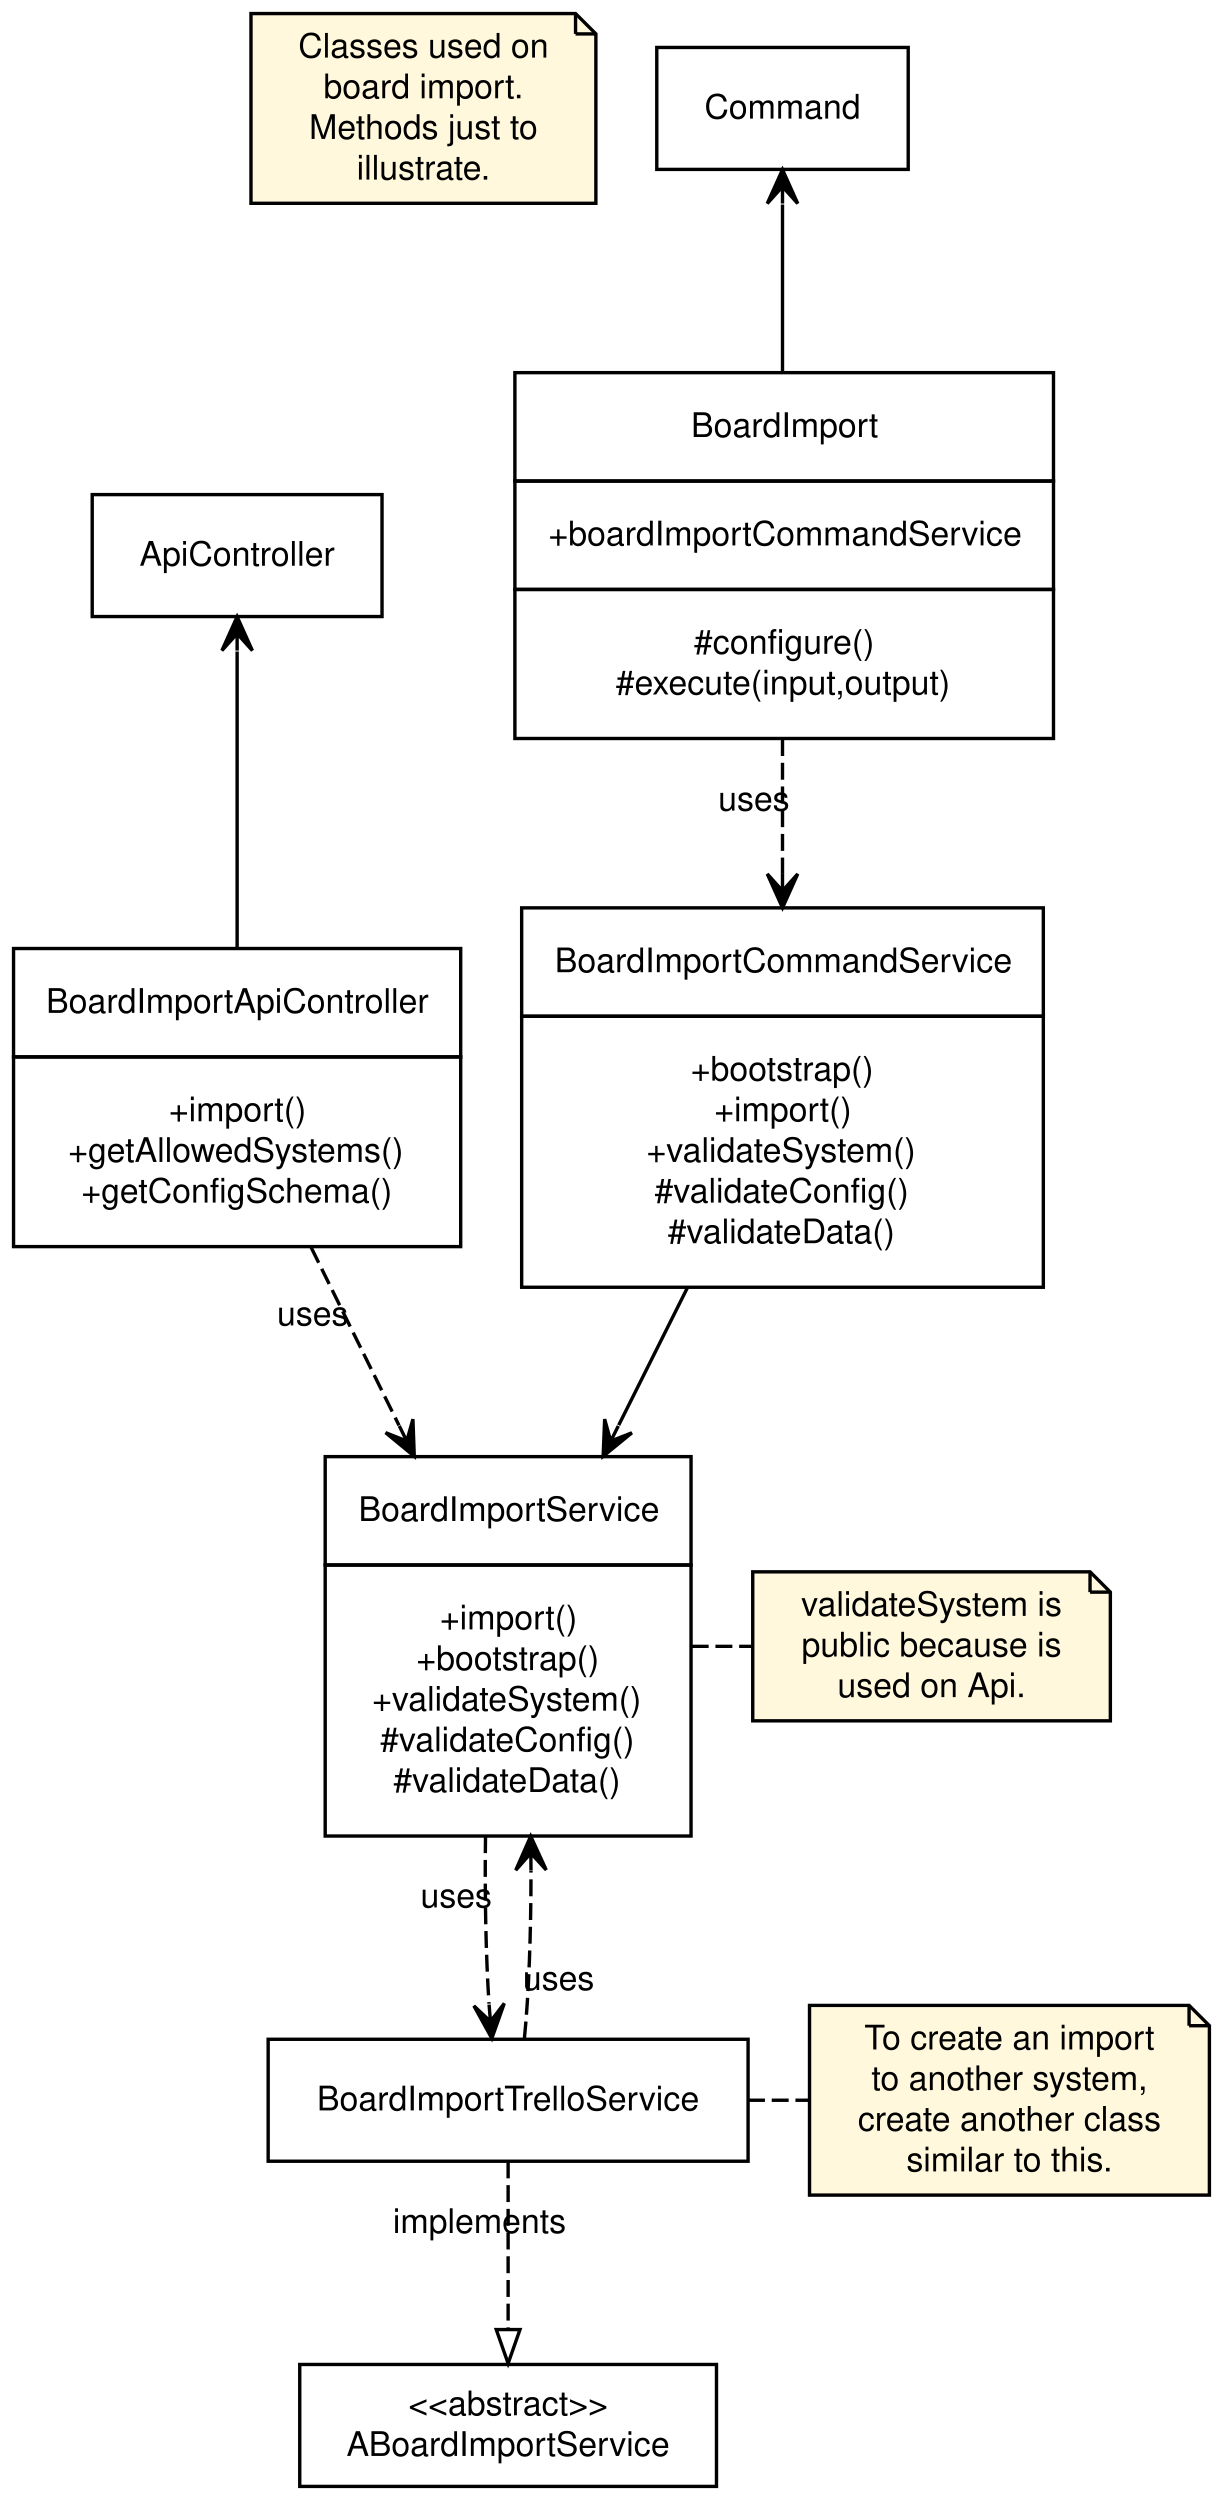
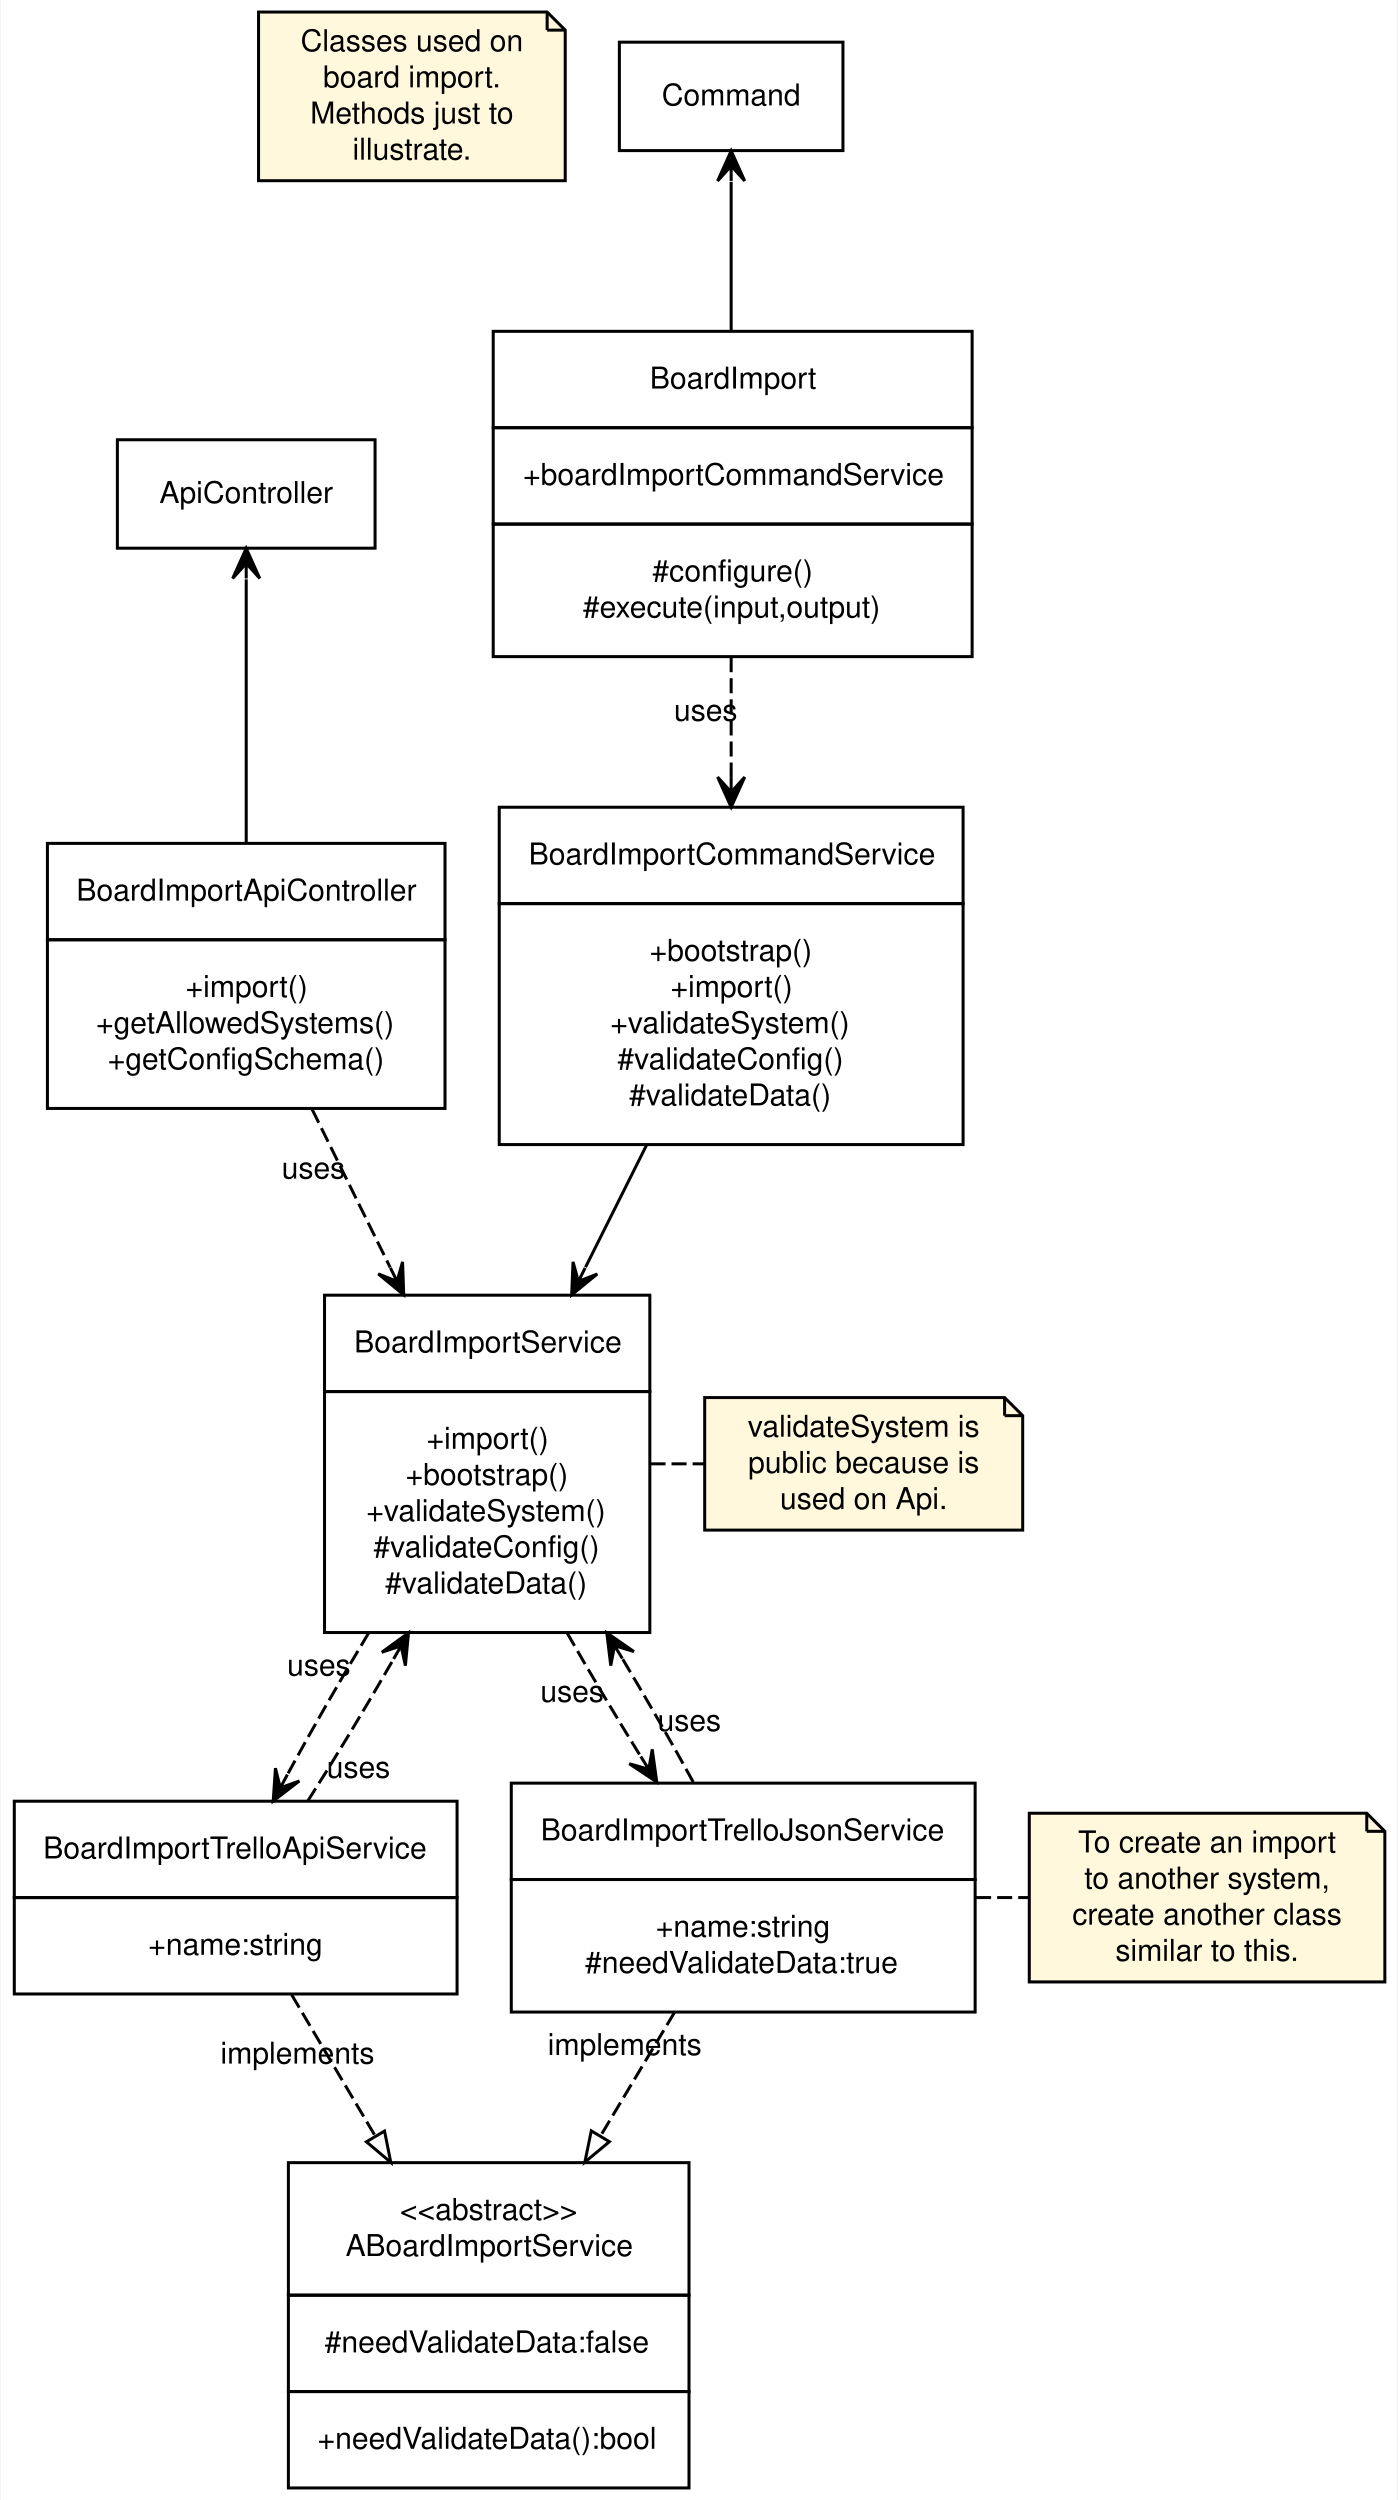
- <svg xmlns="http://www.w3.org/2000/svg" width="361pt" height="738pt" viewBox="0.00 0.00 361.01 738.00">
-   <g id="graph0" class="graph" transform="scale(1 1) rotate(0) translate(4 734)">
-     <polygon fill="#ffffff" stroke="transparent" points="-4,4 -4,-734 357.012,-734 357.012,4 -4,4" />
+ <svg xmlns="http://www.w3.org/2000/svg" width="464pt" height="830pt" viewBox="0.00 0.00 463.51 830.00">
+   <g id="graph0" class="graph" transform="scale(1 1) rotate(0) translate(4 826)">
+     <polygon fill="#ffffff" stroke="transparent" points="-4,4 -4,-826 459.512,-826 459.512,4 -4,4" />
    <g id="node1" class="node">
-       <polygon fill="#fff8dc" stroke="#000000" points="165.909,-730 70.091,-730 70.091,-674 171.909,-674 171.909,-724 165.909,-730" />
-       <polyline fill="none" stroke="#000000" points="165.909,-730 165.909,-724 " />
-       <polyline fill="none" stroke="#000000" points="171.909,-724 165.909,-724 " />
-       <text text-anchor="middle" x="121" y="-717" font-family="Helvetica,sans-Serif" font-size="10.00" fill="#000000">Classes used on</text>
-       <text text-anchor="middle" x="121" y="-705" font-family="Helvetica,sans-Serif" font-size="10.00" fill="#000000">board import.</text>
-       <text text-anchor="middle" x="121" y="-693" font-family="Helvetica,sans-Serif" font-size="10.00" fill="#000000">Methods just to</text>
-       <text text-anchor="middle" x="121" y="-681" font-family="Helvetica,sans-Serif" font-size="10.00" fill="#000000">illustrate.</text>
+       <polygon fill="#fff8dc" stroke="#000000" points="177.409,-822 81.591,-822 81.591,-766 183.409,-766 183.409,-816 177.409,-822" />
+       <polyline fill="none" stroke="#000000" points="177.409,-822 177.409,-816 " />
+       <polyline fill="none" stroke="#000000" points="183.409,-816 177.409,-816 " />
+       <text text-anchor="middle" x="132.5" y="-809" font-family="Helvetica,sans-Serif" font-size="10.00" fill="#000000">Classes used on</text>
+       <text text-anchor="middle" x="132.5" y="-797" font-family="Helvetica,sans-Serif" font-size="10.00" fill="#000000">board import.</text>
+       <text text-anchor="middle" x="132.5" y="-785" font-family="Helvetica,sans-Serif" font-size="10.00" fill="#000000">Methods just to</text>
+       <text text-anchor="middle" x="132.5" y="-773" font-family="Helvetica,sans-Serif" font-size="10.00" fill="#000000">illustrate.</text>
    </g>
    <g id="node2" class="node">
-       <polygon fill="none" stroke="#000000" points="108.777,-588 23.223,-588 23.223,-552 108.777,-552 108.777,-588" />
-       <text text-anchor="middle" x="66" y="-567" font-family="Helvetica,sans-Serif" font-size="10.00" fill="#000000">ApiController</text>
+       <polygon fill="none" stroke="#000000" points="120.277,-680 34.723,-680 34.723,-644 120.277,-644 120.277,-680" />
+       <text text-anchor="middle" x="77.5" y="-659" font-family="Helvetica,sans-Serif" font-size="10.00" fill="#000000">ApiController</text>
    </g>
    <g id="node3" class="node">
-       <polygon fill="none" stroke="#000000" points="0,-422 0,-454 132,-454 132,-422 0,-422" />
-       <text text-anchor="start" x="9.607" y="-435" font-family="Helvetica,sans-Serif" font-size="10.00" fill="#000000">BoardImportApiController</text>
-       <polygon fill="none" stroke="#000000" points="0,-366 0,-422 132,-422 132,-366 0,-366" />
-       <text text-anchor="start" x="45.864" y="-403" font-family="Helvetica,sans-Serif" font-size="10.00" fill="#000000">+import()</text>
-       <text text-anchor="start" x="16.134" y="-391" font-family="Helvetica,sans-Serif" font-size="10.00" fill="#000000">+getAllowedSystems()</text>
-       <text text-anchor="start" x="20.018" y="-379" font-family="Helvetica,sans-Serif" font-size="10.00" fill="#000000">+getConfigSchema()</text>
+       <polygon fill="none" stroke="#000000" points="11.5,-514 11.5,-546 143.5,-546 143.5,-514 11.5,-514" />
+       <text text-anchor="start" x="21.107" y="-527" font-family="Helvetica,sans-Serif" font-size="10.00" fill="#000000">BoardImportApiController</text>
+       <polygon fill="none" stroke="#000000" points="11.5,-458 11.5,-514 143.5,-514 143.5,-458 11.5,-458" />
+       <text text-anchor="start" x="57.364" y="-495" font-family="Helvetica,sans-Serif" font-size="10.00" fill="#000000">+import()</text>
+       <text text-anchor="start" x="27.634" y="-483" font-family="Helvetica,sans-Serif" font-size="10.00" fill="#000000">+getAllowedSystems()</text>
+       <text text-anchor="start" x="31.518" y="-471" font-family="Helvetica,sans-Serif" font-size="10.00" fill="#000000">+getConfigSchema()</text>
    </g>
    <g id="edge1" class="edge">
-       <path fill="none" stroke="#000000" d="M66,-541.669C66,-517.442 66,-482.166 66,-454.224" />
-       <polygon fill="#000000" stroke="#000000" points="66,-551.957 61.5,-541.957 66,-546.957 66,-541.957 66,-541.957 66,-541.957 66,-546.957 70.5,-541.957 66,-551.957 66,-551.957" />
+       <path fill="none" stroke="#000000" d="M77.5,-633.669C77.5,-609.442 77.5,-574.166 77.5,-546.224" />
+       <polygon fill="#000000" stroke="#000000" points="77.5,-643.957 73,-633.957 77.5,-638.957 77.5,-633.957 77.5,-633.957 77.5,-633.957 77.5,-638.957 82,-633.957 77.5,-643.957 77.5,-643.957" />
    </g>
    <g id="node4" class="node">
-       <polygon fill="none" stroke="#000000" points="92,-272 92,-304 200,-304 200,-272 92,-272" />
-       <text text-anchor="start" x="101.828" y="-285" font-family="Helvetica,sans-Serif" font-size="10.00" fill="#000000">BoardImportService</text>
-       <polygon fill="none" stroke="#000000" points="92,-192 92,-272 200,-272 200,-192 92,-192" />
-       <text text-anchor="start" x="125.865" y="-253" font-family="Helvetica,sans-Serif" font-size="10.00" fill="#000000">+import()</text>
-       <text text-anchor="start" x="118.91" y="-241" font-family="Helvetica,sans-Serif" font-size="10.00" fill="#000000">+bootstrap()</text>
-       <text text-anchor="start" x="105.857" y="-229" font-family="Helvetica,sans-Serif" font-size="10.00" fill="#000000">+validateSystem()</text>
-       <text text-anchor="start" x="108.218" y="-217" font-family="Helvetica,sans-Serif" font-size="10.00" fill="#000000">#validateConfig()</text>
-       <text text-anchor="start" x="112.107" y="-205" font-family="Helvetica,sans-Serif" font-size="10.00" fill="#000000">#validateData()</text>
+       <polygon fill="none" stroke="#000000" points="103.5,-364 103.5,-396 211.5,-396 211.5,-364 103.5,-364" />
+       <text text-anchor="start" x="113.328" y="-377" font-family="Helvetica,sans-Serif" font-size="10.00" fill="#000000">BoardImportService</text>
+       <polygon fill="none" stroke="#000000" points="103.5,-284 103.5,-364 211.5,-364 211.5,-284 103.5,-284" />
+       <text text-anchor="start" x="137.364" y="-345" font-family="Helvetica,sans-Serif" font-size="10.00" fill="#000000">+import()</text>
+       <text text-anchor="start" x="130.411" y="-333" font-family="Helvetica,sans-Serif" font-size="10.00" fill="#000000">+bootstrap()</text>
+       <text text-anchor="start" x="117.357" y="-321" font-family="Helvetica,sans-Serif" font-size="10.00" fill="#000000">+validateSystem()</text>
+       <text text-anchor="start" x="119.718" y="-309" font-family="Helvetica,sans-Serif" font-size="10.00" fill="#000000">#validateConfig()</text>
+       <text text-anchor="start" x="123.607" y="-297" font-family="Helvetica,sans-Serif" font-size="10.00" fill="#000000">#validateData()</text>
    </g>
    <g id="edge2" class="edge">
-       <path fill="none" stroke="#000000" stroke-dasharray="5,2" d="M87.86,-365.733C95.858,-349.538 105.082,-330.858 113.794,-313.217" />
-       <polygon fill="#000000" stroke="#000000" points="118.293,-304.106 117.9,-315.065 116.079,-308.589 113.866,-313.072 113.866,-313.072 113.866,-313.072 116.079,-308.589 109.831,-311.079 118.293,-304.106 118.293,-304.106" />
-       <text text-anchor="middle" x="88.308" y="-342.738" font-family="Helvetica,sans-Serif" font-size="10.00" fill="#000000">uses</text>
+       <path fill="none" stroke="#000000" stroke-dasharray="5,2" d="M99.36,-457.733C107.358,-441.538 116.582,-422.858 125.294,-405.217" />
+       <polygon fill="#000000" stroke="#000000" points="129.793,-396.106 129.4,-407.065 127.579,-400.589 125.366,-405.072 125.366,-405.072 125.366,-405.072 127.579,-400.589 121.331,-403.079 129.793,-396.106 129.793,-396.106" />
+       <text text-anchor="middle" x="99.808" y="-434.738" font-family="Helvetica,sans-Serif" font-size="10.00" fill="#000000">uses</text>
    </g>
    <g id="node8" class="node">
-       <polygon fill="none" stroke="#000000" points="216.838,-132 75.162,-132 75.162,-96 216.838,-96 216.838,-132" />
-       <text text-anchor="middle" x="146" y="-111" font-family="Helvetica,sans-Serif" font-size="10.00" fill="#000000">BoardImportTrelloService</text>
+       <polygon fill="none" stroke="#000000" points=".5,-196 .5,-228 147.5,-228 147.5,-196 .5,-196" />
+       <text text-anchor="start" x="10.107" y="-209" font-family="Helvetica,sans-Serif" font-size="10.00" fill="#000000">BoardImportTrelloApiService</text>
+       <polygon fill="none" stroke="#000000" points=".5,-164 .5,-196 147.5,-196 147.5,-164 .5,-164" />
+       <text text-anchor="start" x="44.965" y="-177" font-family="Helvetica,sans-Serif" font-size="10.00" fill="#000000">+name:string</text>
    </g>
    <g id="edge6" class="edge">
-       <path fill="none" stroke="#000000" stroke-dasharray="5,2" d="M139.331,-191.948C139.077,-174.918 139.42,-156.917 140.358,-142.51" />
-       <polygon fill="#000000" stroke="#000000" points="141.191,-132.268 144.865,-142.6 140.786,-137.252 140.38,-142.235 140.38,-142.235 140.38,-142.235 140.786,-137.252 135.895,-141.87 141.191,-132.268 141.191,-132.268" />
-       <text text-anchor="middle" x="130.674" y="-170.919" font-family="Helvetica,sans-Serif" font-size="10.00" fill="#000000">uses</text>
+       <path fill="none" stroke="#000000" stroke-dasharray="5,2" d="M118.182,-283.913C108.817,-268.366 99.284,-251.777 91.39,-237.246" />
+       <polygon fill="#000000" stroke="#000000" points="86.457,-228.025 95.143,-234.72 88.816,-232.434 91.175,-236.843 91.175,-236.843 91.175,-236.843 88.816,-232.434 87.207,-238.966 86.457,-228.025 86.457,-228.025" />
+       <text text-anchor="middle" x="101.613" y="-269.712" font-family="Helvetica,sans-Serif" font-size="10.00" fill="#000000">uses</text>
+     </g>
+     <g id="node10" class="node">
+       <polygon fill="none" stroke="#000000" points="165.5,-202 165.5,-234 319.5,-234 319.5,-202 165.5,-202" />
+       <text text-anchor="start" x="175.272" y="-215" font-family="Helvetica,sans-Serif" font-size="10.00" fill="#000000">BoardImportTrelloJsonService</text>
+       <polygon fill="none" stroke="#000000" points="165.5,-158 165.5,-202 319.5,-202 319.5,-158 165.5,-158" />
+       <text text-anchor="start" x="213.465" y="-183" font-family="Helvetica,sans-Serif" font-size="10.00" fill="#000000">+name:string</text>
+       <text text-anchor="start" x="189.981" y="-171" font-family="Helvetica,sans-Serif" font-size="10.00" fill="#000000">#needValidateData:true</text>
+     </g>
+     <g id="edge9" class="edge">
+       <path fill="none" stroke="#000000" stroke-dasharray="5,2" d="M184.005,-283.913C191.703,-270.439 200.193,-256.182 208.283,-243.161" />
+       <polygon fill="#000000" stroke="#000000" points="213.805,-234.368 212.297,-245.23 211.146,-238.602 208.486,-242.836 208.486,-242.836 208.486,-242.836 211.146,-238.602 204.676,-240.443 213.805,-234.368 213.805,-234.368" />
+       <text text-anchor="middle" x="185.696" y="-260.985" font-family="Helvetica,sans-Serif" font-size="10.00" fill="#000000">uses</text>
+     </g>
+     <g id="node11" class="node">
+       <polygon fill="#fff8dc" stroke="#000000" points="329.287,-362 229.713,-362 229.713,-318 335.287,-318 335.287,-356 329.287,-362" />
+       <polyline fill="none" stroke="#000000" points="329.287,-362 329.287,-356 " />
+       <polyline fill="none" stroke="#000000" points="335.287,-356 329.287,-356 " />
+       <text text-anchor="middle" x="282.5" y="-349" font-family="Helvetica,sans-Serif" font-size="10.00" fill="#000000">validateSystem is</text>
+       <text text-anchor="middle" x="282.5" y="-337" font-family="Helvetica,sans-Serif" font-size="10.00" fill="#000000">public because is</text>
+       <text text-anchor="middle" x="282.5" y="-325" font-family="Helvetica,sans-Serif" font-size="10.00" fill="#000000">used on Api.</text>
+     </g>
+     <g id="edge11" class="edge">
+       <path fill="none" stroke="#000000" stroke-dasharray="5,2" d="M211.699,-340C217.691,-340 223.684,-340 229.676,-340" />
+     </g>
+     <g id="node5" class="node">
+       <polygon fill="none" stroke="#000000" points="275.613,-812 201.387,-812 201.387,-776 275.613,-776 275.613,-812" />
+       <text text-anchor="middle" x="238.5" y="-791" font-family="Helvetica,sans-Serif" font-size="10.00" fill="#000000">Command</text>
+     </g>
+     <g id="node6" class="node">
+       <polygon fill="none" stroke="#000000" points="159.5,-684 159.5,-716 318.5,-716 318.5,-684 159.5,-684" />
+       <text text-anchor="start" x="211.495" y="-697" font-family="Helvetica,sans-Serif" font-size="10.00" fill="#000000">BoardImport</text>
+       <polygon fill="none" stroke="#000000" points="159.5,-652 159.5,-684 318.5,-684 318.5,-652 159.5,-652" />
+       <text text-anchor="start" x="169.407" y="-665" font-family="Helvetica,sans-Serif" font-size="10.00" fill="#000000">+boardImportCommandService</text>
+       <polygon fill="none" stroke="#000000" points="159.5,-608 159.5,-652 318.5,-652 318.5,-608 159.5,-608" />
+       <text text-anchor="start" x="212.331" y="-633" font-family="Helvetica,sans-Serif" font-size="10.00" fill="#000000">#configure()</text>
+       <text text-anchor="start" x="189.26" y="-621" font-family="Helvetica,sans-Serif" font-size="10.00" fill="#000000">#execute(input,output)</text>
+     </g>
+     <g id="edge3" class="edge">
+       <path fill="none" stroke="#000000" d="M238.5,-765.636C238.5,-751.155 238.5,-733.045 238.5,-716.032" />
+       <polygon fill="#000000" stroke="#000000" points="238.5,-775.923 234,-765.923 238.5,-770.923 238.5,-765.923 238.5,-765.923 238.5,-765.923 238.5,-770.923 243,-765.923 238.5,-775.923 238.5,-775.923" />
+     </g>
+     <g id="node7" class="node">
+       <polygon fill="none" stroke="#000000" points="161.5,-526 161.5,-558 315.5,-558 315.5,-526 161.5,-526" />
+       <text text-anchor="start" x="171.272" y="-539" font-family="Helvetica,sans-Serif" font-size="10.00" fill="#000000">BoardImportCommandService</text>
+       <polygon fill="none" stroke="#000000" points="161.5,-446 161.5,-526 315.5,-526 315.5,-446 161.5,-446" />
+       <text text-anchor="start" x="211.411" y="-507" font-family="Helvetica,sans-Serif" font-size="10.00" fill="#000000">+bootstrap()</text>
+       <text text-anchor="start" x="218.364" y="-495" font-family="Helvetica,sans-Serif" font-size="10.00" fill="#000000">+import()</text>
+       <text text-anchor="start" x="198.357" y="-483" font-family="Helvetica,sans-Serif" font-size="10.00" fill="#000000">+validateSystem()</text>
+       <text text-anchor="start" x="200.718" y="-471" font-family="Helvetica,sans-Serif" font-size="10.00" fill="#000000">#validateConfig()</text>
+       <text text-anchor="start" x="204.607" y="-459" font-family="Helvetica,sans-Serif" font-size="10.00" fill="#000000">#validateData()</text>
+     </g>
+     <g id="edge4" class="edge">
+       <path fill="none" stroke="#000000" stroke-dasharray="5,2" d="M238.5,-607.831C238.5,-595.044 238.5,-581.271 238.5,-568.025" />
+       <polygon fill="#000000" stroke="#000000" points="238.5,-558.023 243,-568.023 238.5,-563.023 238.5,-568.023 238.5,-568.023 238.5,-568.023 238.5,-563.023 234,-568.024 238.5,-558.023 238.5,-558.023" />
+       <text text-anchor="middle" x="230.048" y="-586.705" font-family="Helvetica,sans-Serif" font-size="10.00" fill="#000000">uses</text>
+     </g>
+     <g id="edge5" class="edge">
+       <path fill="none" stroke="#000000" d="M210.398,-445.795C203.863,-432.727 196.853,-418.706 190.142,-405.283" />
+       <polygon fill="#000000" stroke="#000000" points="185.553,-396.106 194.05,-403.038 187.789,-400.578 190.025,-405.05 190.025,-405.05 190.025,-405.05 187.789,-400.578 186,-407.062 185.553,-396.106 185.553,-396.106" />
+     </g>
+     <g id="edge7" class="edge">
+       <path fill="none" stroke="#000000" stroke-dasharray="5,2" d="M97.905,-228.025C106.791,-241.891 116.901,-258.653 126.269,-274.937" />
+       <polygon fill="#000000" stroke="#000000" points="131.384,-283.913 122.523,-277.453 128.909,-279.569 126.433,-275.225 126.433,-275.225 126.433,-275.225 128.909,-279.569 130.343,-272.997 131.384,-283.913 131.384,-283.913" />
+       <text text-anchor="middle" x="114.768" y="-235.779" font-family="Helvetica,sans-Serif" font-size="10.00" fill="#000000">uses</text>
    </g>
    <g id="node9" class="node">
-       <polygon fill="#fff8dc" stroke="#000000" points="317.787,-270 218.213,-270 218.213,-226 323.787,-226 323.787,-264 317.787,-270" />
-       <polyline fill="none" stroke="#000000" points="317.787,-270 317.787,-264 " />
-       <polyline fill="none" stroke="#000000" points="323.787,-264 317.787,-264 " />
-       <text text-anchor="middle" x="271" y="-257" font-family="Helvetica,sans-Serif" font-size="10.00" fill="#000000">validateSystem is</text>
-       <text text-anchor="middle" x="271" y="-245" font-family="Helvetica,sans-Serif" font-size="10.00" fill="#000000">public because is</text>
-       <text text-anchor="middle" x="271" y="-233" font-family="Helvetica,sans-Serif" font-size="10.00" fill="#000000">used on Api.</text>
+       <polygon fill="none" stroke="#000000" points="91.5,-64 91.5,-108 224.5,-108 224.5,-64 91.5,-64" />
+       <text text-anchor="start" x="128.54" y="-89" font-family="Helvetica,sans-Serif" font-size="10.00" fill="#000000">&lt;&lt;abstract&gt;&gt;</text>
+       <text text-anchor="start" x="110.493" y="-77" font-family="Helvetica,sans-Serif" font-size="10.00" fill="#000000">ABoardImportService</text>
+       <polygon fill="none" stroke="#000000" points="91.5,-32 91.5,-64 224.5,-64 224.5,-32 91.5,-32" />
+       <text text-anchor="start" x="103.536" y="-45" font-family="Helvetica,sans-Serif" font-size="10.00" fill="#000000">#needValidateData:false</text>
+       <polygon fill="none" stroke="#000000" points="91.5,0 91.5,-32 224.5,-32 224.5,0 91.5,0" />
+       <text text-anchor="start" x="101.177" y="-13" font-family="Helvetica,sans-Serif" font-size="10.00" fill="#000000">+needValidateData():bool</text>
    </g>
    <g id="edge8" class="edge">
-       <path fill="none" stroke="#000000" stroke-dasharray="5,2" d="M200.199,-248C206.191,-248 212.184,-248 218.176,-248" />
-     </g>
-     <g id="node5" class="node">
-       <polygon fill="none" stroke="#000000" points="264.113,-720 189.887,-720 189.887,-684 264.113,-684 264.113,-720" />
-       <text text-anchor="middle" x="227" y="-699" font-family="Helvetica,sans-Serif" font-size="10.00" fill="#000000">Command</text>
-     </g>
-     <g id="node6" class="node">
-       <polygon fill="none" stroke="#000000" points="148,-592 148,-624 307,-624 307,-592 148,-592" />
-       <text text-anchor="start" x="199.995" y="-605" font-family="Helvetica,sans-Serif" font-size="10.00" fill="#000000">BoardImport</text>
-       <polygon fill="none" stroke="#000000" points="148,-560 148,-592 307,-592 307,-560 148,-560" />
-       <text text-anchor="start" x="157.907" y="-573" font-family="Helvetica,sans-Serif" font-size="10.00" fill="#000000">+boardImportCommandService</text>
-       <polygon fill="none" stroke="#000000" points="148,-516 148,-560 307,-560 307,-516 148,-516" />
-       <text text-anchor="start" x="200.831" y="-541" font-family="Helvetica,sans-Serif" font-size="10.00" fill="#000000">#configure()</text>
-       <text text-anchor="start" x="177.76" y="-529" font-family="Helvetica,sans-Serif" font-size="10.00" fill="#000000">#execute(input,output)</text>
-     </g>
-     <g id="edge3" class="edge">
-       <path fill="none" stroke="#000000" d="M227,-673.636C227,-659.155 227,-641.045 227,-624.032" />
-       <polygon fill="#000000" stroke="#000000" points="227,-683.923 222.5,-673.923 227,-678.923 227,-673.923 227,-673.923 227,-673.923 227,-678.923 231.5,-673.923 227,-683.923 227,-683.923" />
-     </g>
-     <g id="node7" class="node">
-       <polygon fill="none" stroke="#000000" points="150,-434 150,-466 304,-466 304,-434 150,-434" />
-       <text text-anchor="start" x="159.772" y="-447" font-family="Helvetica,sans-Serif" font-size="10.00" fill="#000000">BoardImportCommandService</text>
-       <polygon fill="none" stroke="#000000" points="150,-354 150,-434 304,-434 304,-354 150,-354" />
-       <text text-anchor="start" x="199.911" y="-415" font-family="Helvetica,sans-Serif" font-size="10.00" fill="#000000">+bootstrap()</text>
-       <text text-anchor="start" x="206.864" y="-403" font-family="Helvetica,sans-Serif" font-size="10.00" fill="#000000">+import()</text>
-       <text text-anchor="start" x="186.857" y="-391" font-family="Helvetica,sans-Serif" font-size="10.00" fill="#000000">+validateSystem()</text>
-       <text text-anchor="start" x="189.218" y="-379" font-family="Helvetica,sans-Serif" font-size="10.00" fill="#000000">#validateConfig()</text>
-       <text text-anchor="start" x="193.107" y="-367" font-family="Helvetica,sans-Serif" font-size="10.00" fill="#000000">#validateData()</text>
-     </g>
-     <g id="edge4" class="edge">
-       <path fill="none" stroke="#000000" stroke-dasharray="5,2" d="M227,-515.831C227,-503.044 227,-489.271 227,-476.025" />
-       <polygon fill="#000000" stroke="#000000" points="227,-466.023 231.5,-476.023 227,-471.023 227,-476.023 227,-476.023 227,-476.023 227,-471.023 222.5,-476.024 227,-466.023 227,-466.023" />
-       <text text-anchor="middle" x="218.548" y="-494.705" font-family="Helvetica,sans-Serif" font-size="10.00" fill="#000000">uses</text>
-     </g>
-     <g id="edge5" class="edge">
-       <path fill="none" stroke="#000000" d="M198.898,-353.795C192.363,-340.727 185.353,-326.706 178.642,-313.283" />
-       <polygon fill="#000000" stroke="#000000" points="174.053,-304.106 182.55,-311.038 176.289,-308.578 178.525,-313.05 178.525,-313.05 178.525,-313.05 176.289,-308.578 174.5,-315.062 174.053,-304.106 174.053,-304.106" />
-     </g>
-     <g id="edge7" class="edge">
-       <path fill="none" stroke="#000000" stroke-dasharray="5,2" d="M150.809,-132.268C152.123,-145.269 152.77,-163.603 152.75,-181.853" />
-       <polygon fill="#000000" stroke="#000000" points="152.669,-191.948 148.249,-181.913 152.709,-186.948 152.749,-181.949 152.749,-181.949 152.749,-181.949 152.709,-186.948 157.249,-181.984 152.669,-191.948 152.669,-191.948" />
-       <text text-anchor="middle" x="160.892" y="-146.54" font-family="Helvetica,sans-Serif" font-size="10.00" fill="#000000">uses</text>
-     </g>
-     <g id="node10" class="node">
-       <polygon fill="#fff8dc" stroke="#000000" points="347.024,-142 234.976,-142 234.976,-86 353.024,-86 353.024,-136 347.024,-142" />
-       <polyline fill="none" stroke="#000000" points="347.024,-142 347.024,-136 " />
-       <polyline fill="none" stroke="#000000" points="353.024,-136 347.024,-136 " />
-       <text text-anchor="middle" x="294" y="-129" font-family="Helvetica,sans-Serif" font-size="10.00" fill="#000000">To create an import</text>
-       <text text-anchor="middle" x="294" y="-117" font-family="Helvetica,sans-Serif" font-size="10.00" fill="#000000">to another system,</text>
-       <text text-anchor="middle" x="294" y="-105" font-family="Helvetica,sans-Serif" font-size="10.00" fill="#000000">create another class</text>
-       <text text-anchor="middle" x="294" y="-93" font-family="Helvetica,sans-Serif" font-size="10.00" fill="#000000">similar to this.</text>
-     </g>
-     <g id="edge9" class="edge">
-       <path fill="none" stroke="#000000" stroke-dasharray="5,2" d="M216.82,-114C222.85,-114 228.88,-114 234.909,-114" />
-     </g>
-     <g id="node11" class="node">
-       <polygon fill="none" stroke="#000000" points="207.513,-36 84.487,-36 84.487,0 207.513,0 207.513,-36" />
-       <text text-anchor="middle" x="146" y="-21" font-family="Helvetica,sans-Serif" font-size="10.00" fill="#000000">&lt;&lt;abstract&gt;&gt;</text>
-       <text text-anchor="middle" x="146" y="-9" font-family="Helvetica,sans-Serif" font-size="10.00" fill="#000000">ABoardImportService</text>
+       <path fill="none" stroke="#000000" stroke-dasharray="5,2" d="M92.561,-163.778C100.77,-149.9 110.666,-133.172 120.23,-117.003" />
+       <polygon fill="none" stroke="#000000" points="123.418,-118.489 125.497,-108.1 117.393,-114.925 123.418,-118.489" />
+       <text text-anchor="middle" x="94.515" y="-140.874" font-family="Helvetica,sans-Serif" font-size="10.00" fill="#000000">implements</text>
    </g>
    <g id="edge10" class="edge">
-       <path fill="none" stroke="#000000" stroke-dasharray="5,2" d="M146,-95.943C146,-82.086 146,-62.686 146,-46.708" />
-       <polygon fill="none" stroke="#000000" points="149.5,-46.302 146,-36.302 142.5,-46.302 149.5,-46.302" />
-       <text text-anchor="middle" x="137.548" y="-74.817" font-family="Helvetica,sans-Serif" font-size="10.00" fill="#000000">implements</text>
+       <path fill="none" stroke="#000000" stroke-dasharray="5,2" d="M225.9,-234.368C219.04,-246.949 210.794,-261.298 202.424,-275.276" />
+       <polygon fill="#000000" stroke="#000000" points="197.208,-283.913 198.526,-273.027 199.793,-279.634 202.378,-275.353 202.378,-275.353 202.378,-275.353 199.793,-279.634 206.23,-277.68 197.208,-283.913 197.208,-283.913" />
+       <text text-anchor="middle" x="224.593" y="-251.325" font-family="Helvetica,sans-Serif" font-size="10.00" fill="#000000">uses</text>
+     </g>
+     <g id="edge13" class="edge">
+       <path fill="none" stroke="#000000" stroke-dasharray="5,2" d="M219.722,-157.947C212.147,-145.292 203.498,-130.844 195.108,-116.827" />
+       <polygon fill="none" stroke="#000000" points="198.068,-114.957 189.929,-108.175 192.061,-118.553 198.068,-114.957" />
+       <text text-anchor="middle" x="203.16" y="-143.735" font-family="Helvetica,sans-Serif" font-size="10.00" fill="#000000">implements</text>
+     </g>
+     <g id="node12" class="node">
+       <polygon fill="#fff8dc" stroke="#000000" points="449.524,-224 337.476,-224 337.476,-168 455.524,-168 455.524,-218 449.524,-224" />
+       <polyline fill="none" stroke="#000000" points="449.524,-224 449.524,-218 " />
+       <polyline fill="none" stroke="#000000" points="455.524,-218 449.524,-218 " />
+       <text text-anchor="middle" x="396.5" y="-211" font-family="Helvetica,sans-Serif" font-size="10.00" fill="#000000">To create an import</text>
+       <text text-anchor="middle" x="396.5" y="-199" font-family="Helvetica,sans-Serif" font-size="10.00" fill="#000000">to another system,</text>
+       <text text-anchor="middle" x="396.5" y="-187" font-family="Helvetica,sans-Serif" font-size="10.00" fill="#000000">create another class</text>
+       <text text-anchor="middle" x="396.5" y="-175" font-family="Helvetica,sans-Serif" font-size="10.00" fill="#000000">similar to this.</text>
+     </g>
+     <g id="edge12" class="edge">
+       <path fill="none" stroke="#000000" stroke-dasharray="5,2" d="M319.801,-196C325.693,-196 331.585,-196 337.478,-196" />
    </g>
  </g>
</svg>
